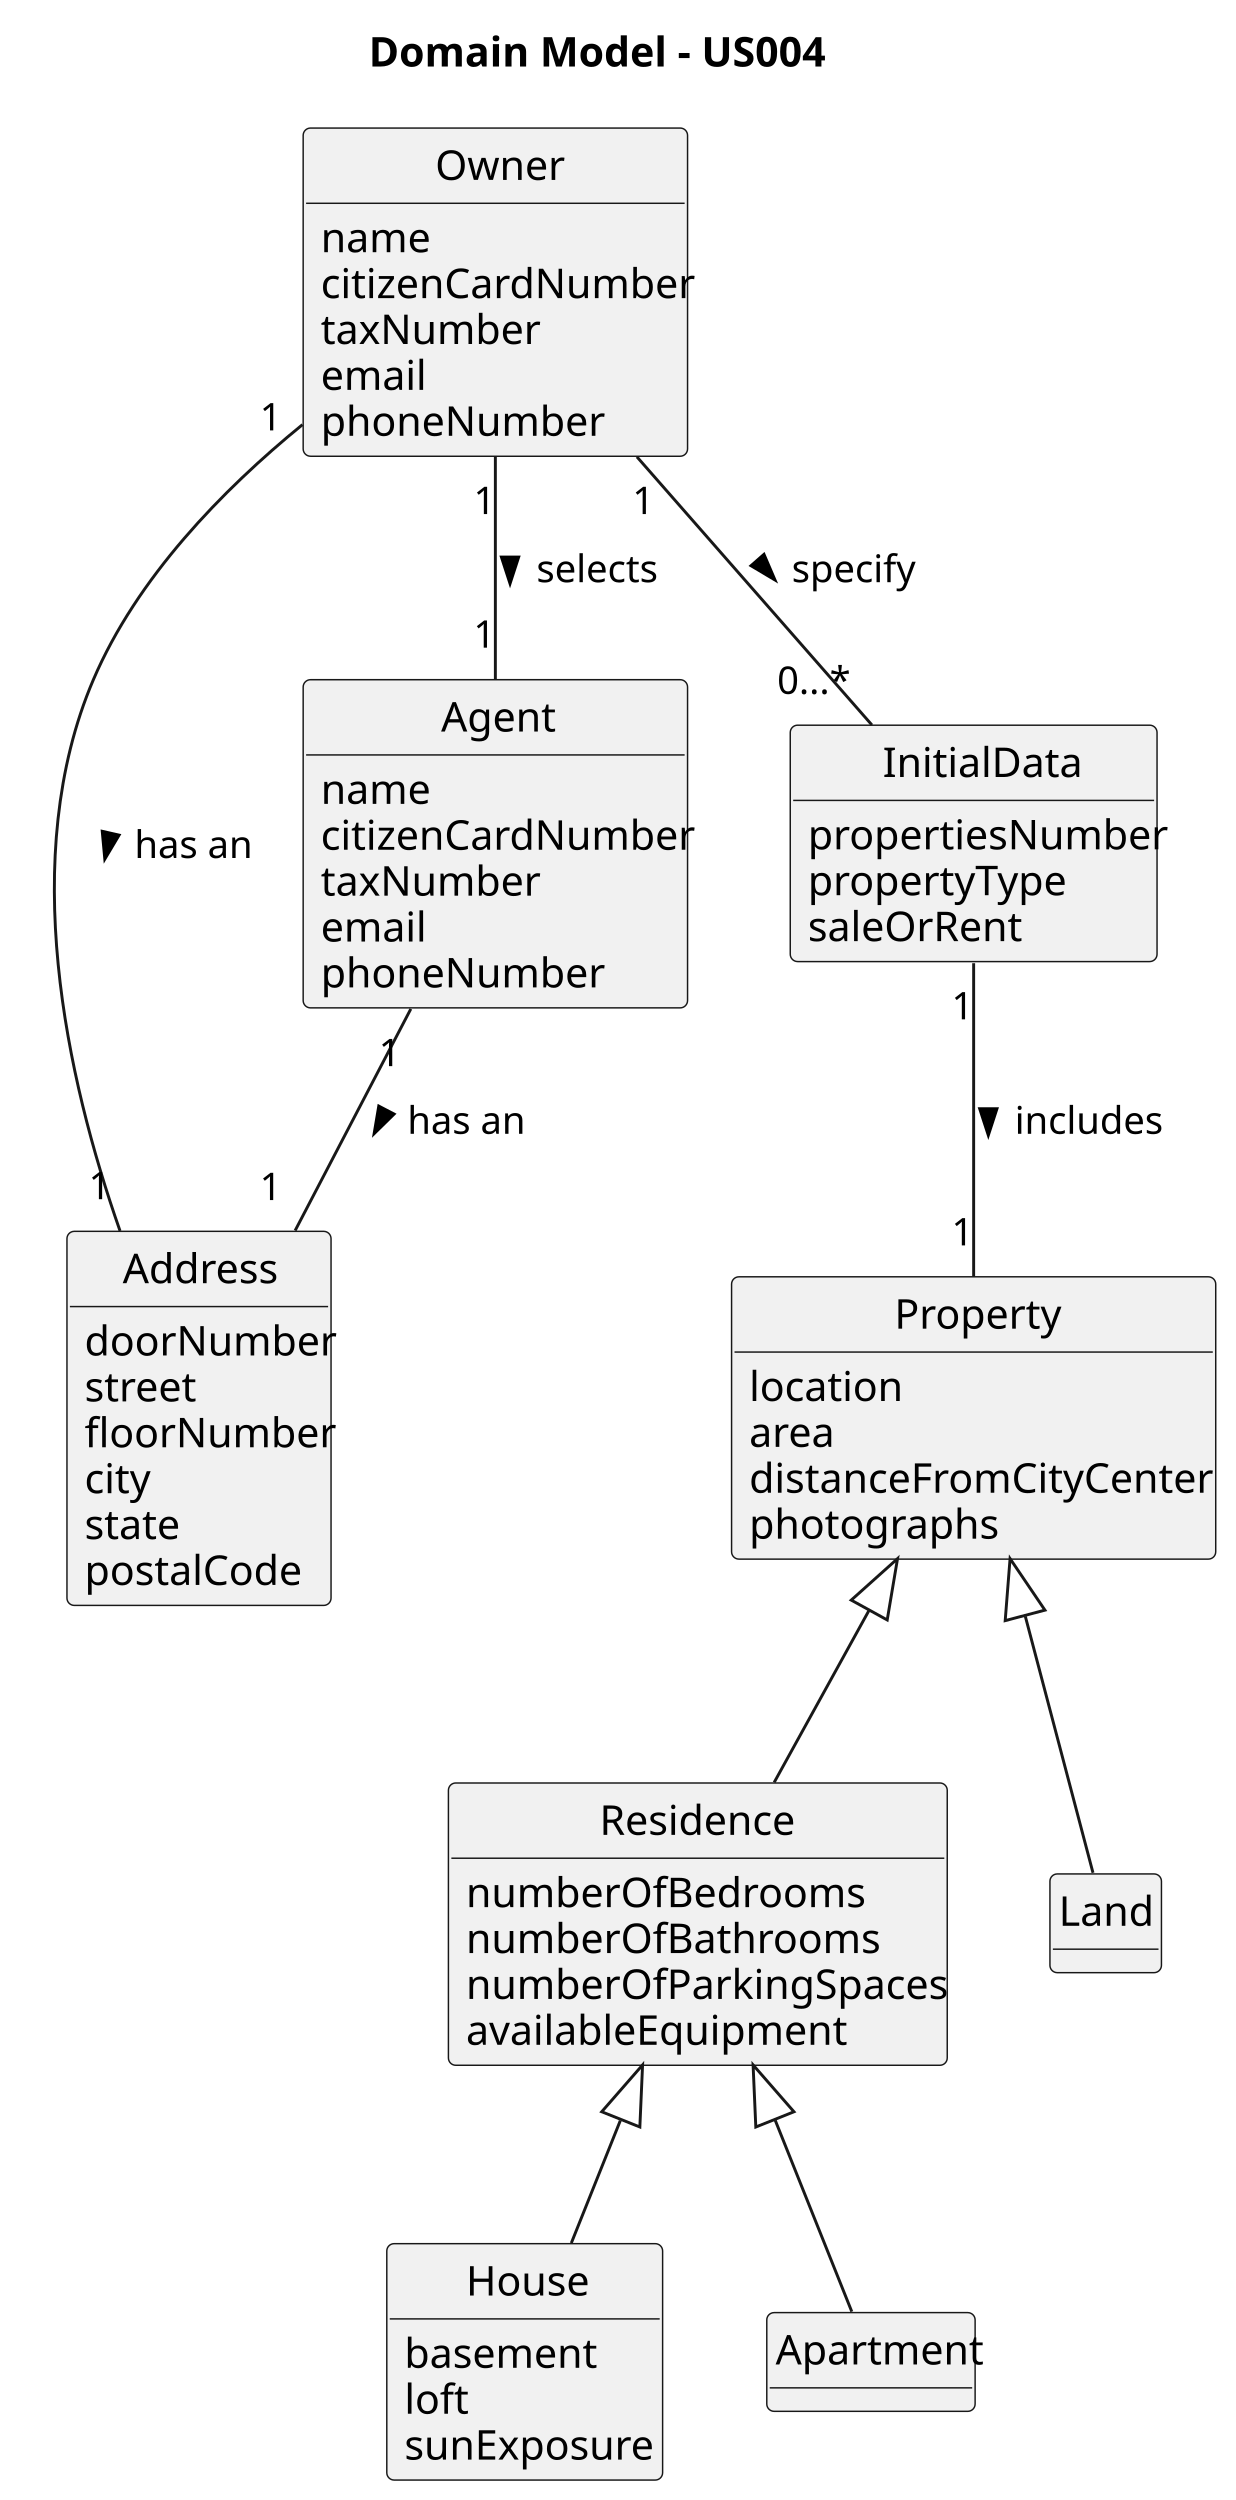
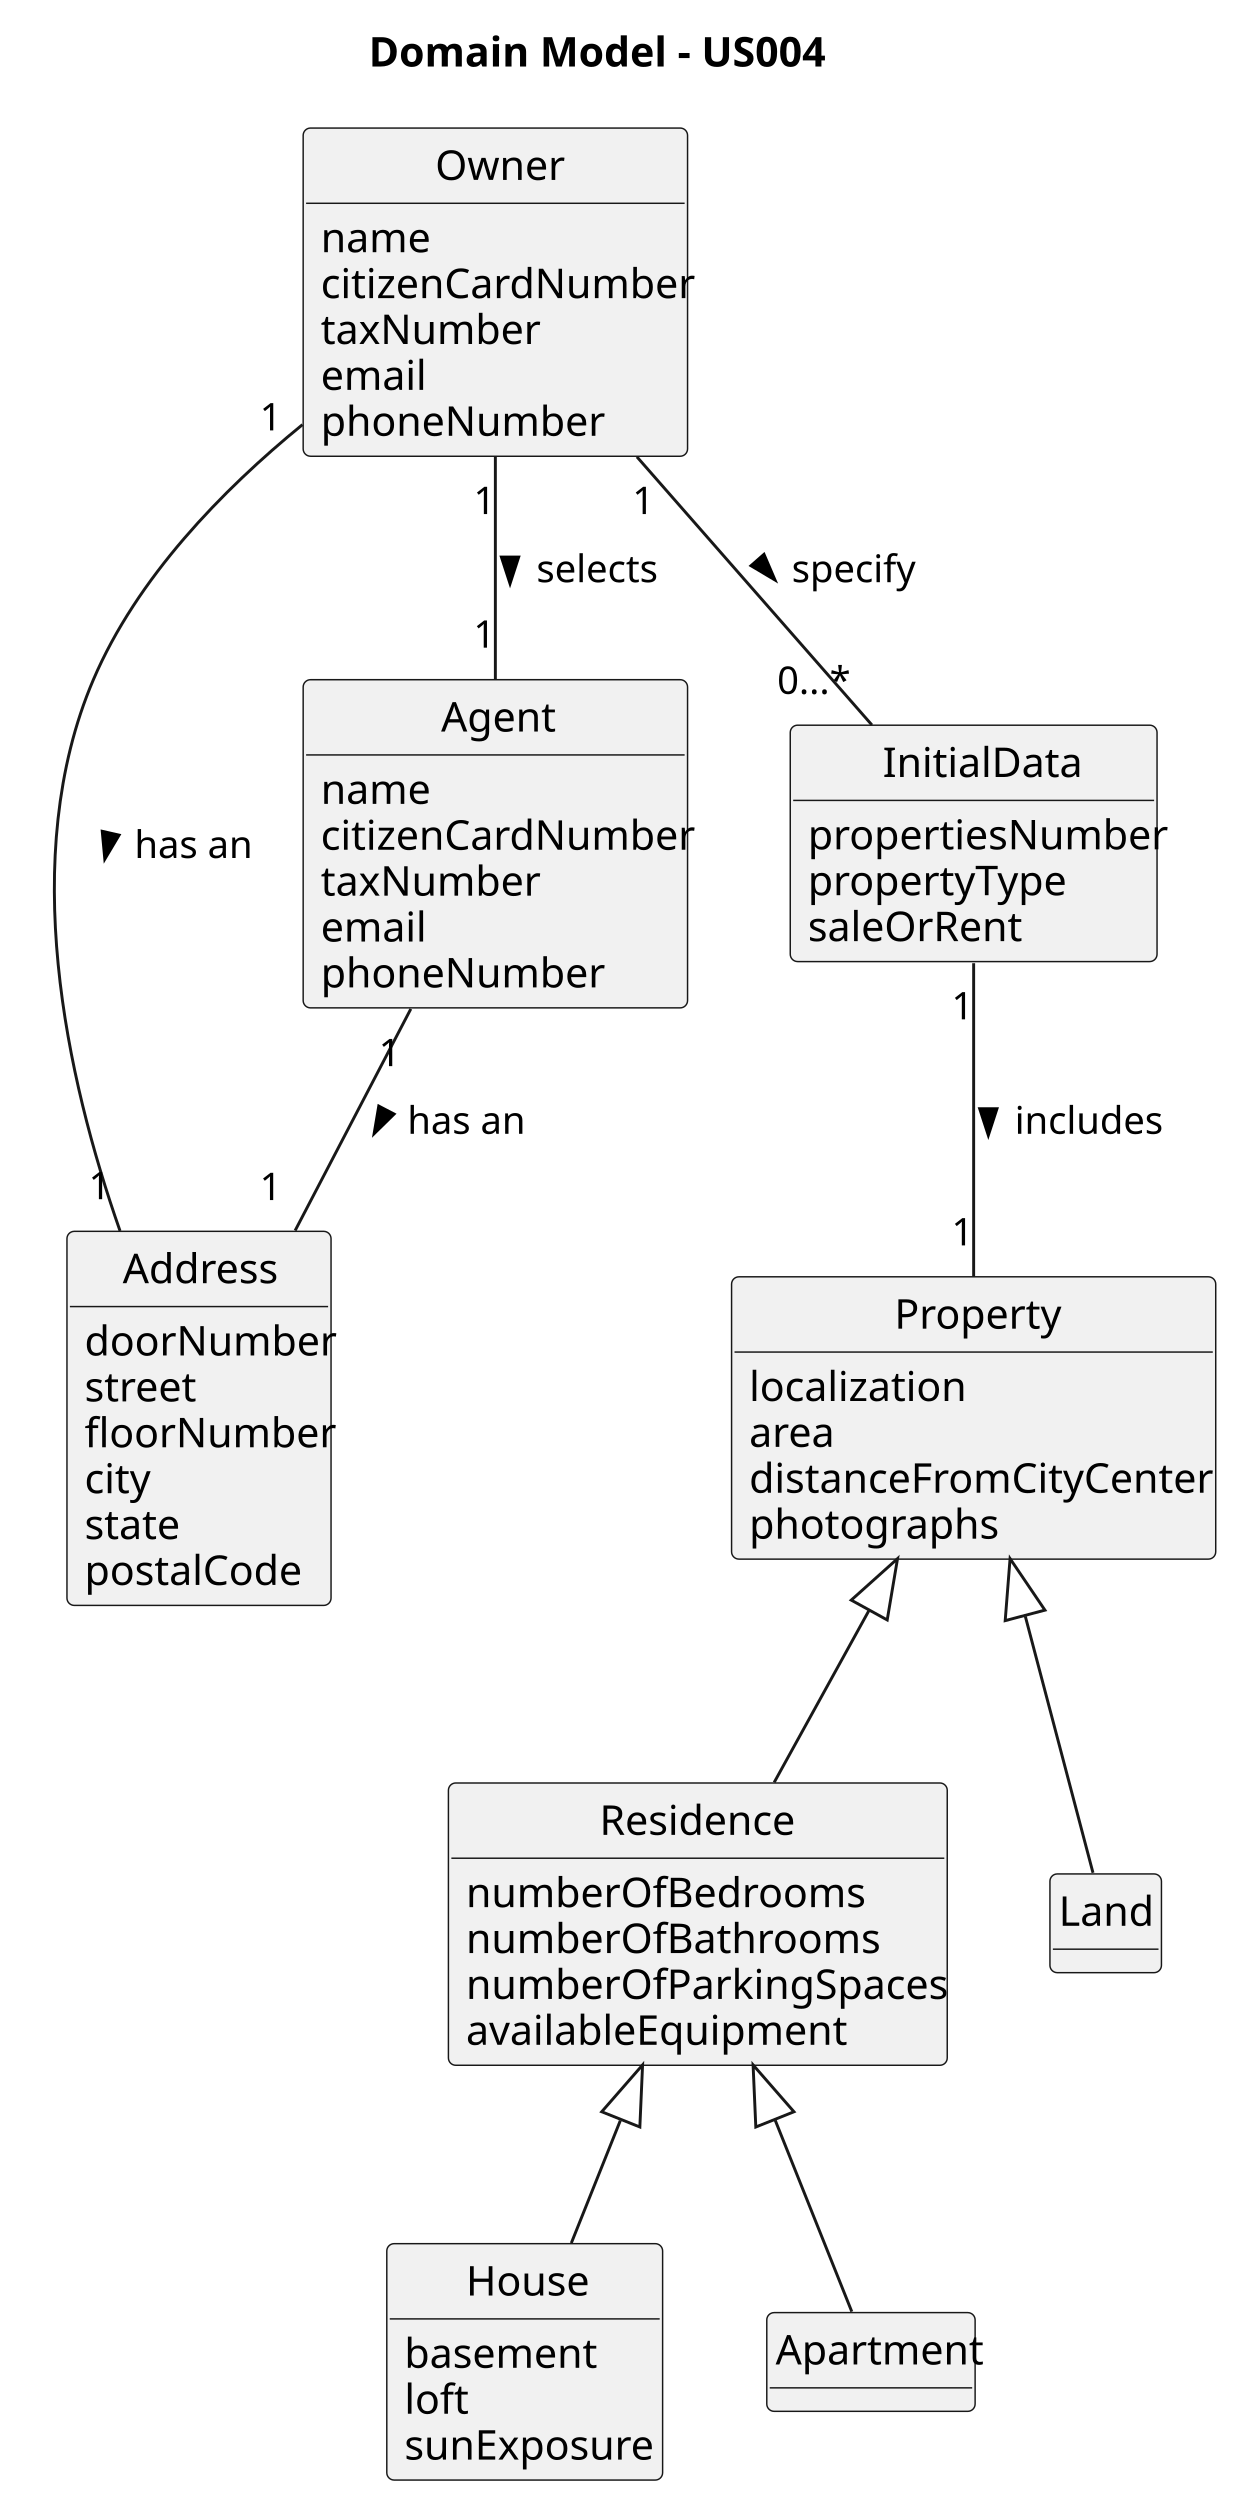
<svg xmlns="http://www.w3.org/2000/svg" contentStyleType="text/css" height="852px" preserveAspectRatio="none" style="width:421px;height:852px;background:#FFFFFF;" version="1.1" viewBox="0 0 421 852" width="421px" zoomAndPan="magnify">
  <defs />
  <g>
    <text fill="#000000" font-family="sans-serif" font-size="14" font-weight="bold" lengthAdjust="spacing" textLength="156" x="125.66" y="22.674">Domain Model - US004</text>
    <g id="elem_Owner">
      <rect codeLine="14" fill="#F1F1F1" height="111.844" id="Owner" rx="2.5" ry="2.5" style="stroke:#181818;stroke-width:0.5;" width="131" x="103.32" y="43.641" />
      <text fill="#000000" font-family="sans-serif" font-size="14" lengthAdjust="spacing" textLength="41" x="148.32" y="61.315">Owner</text>
      <line style="stroke:#181818;stroke-width:0.5;" x1="104.32" x2="233.32" y1="69.281" y2="69.281" />
      <text fill="#000000" font-family="sans-serif" font-size="14" lengthAdjust="spacing" textLength="35" x="109.32" y="85.955">name</text>
      <text fill="#000000" font-family="sans-serif" font-size="14" lengthAdjust="spacing" textLength="119" x="109.32" y="101.596">citizenCardNumber</text>
      <text fill="#000000" font-family="sans-serif" font-size="14" lengthAdjust="spacing" textLength="67" x="109.32" y="117.236">taxNumber</text>
      <text fill="#000000" font-family="sans-serif" font-size="14" lengthAdjust="spacing" textLength="33" x="109.32" y="132.877">email</text>
      <text fill="#000000" font-family="sans-serif" font-size="14" lengthAdjust="spacing" textLength="89" x="109.32" y="148.518">phoneNumber</text>
    </g>
    <g id="elem_Address">
      <rect codeLine="22" fill="#F1F1F1" height="127.484" id="Address" rx="2.5" ry="2.5" style="stroke:#181818;stroke-width:0.5;" width="90" x="22.82" y="419.641" />
      <text fill="#000000" font-family="sans-serif" font-size="14" lengthAdjust="spacing" textLength="52" x="41.82" y="437.315">Address</text>
      <line style="stroke:#181818;stroke-width:0.5;" x1="23.82" x2="111.82" y1="445.281" y2="445.281" />
      <text fill="#000000" font-family="sans-serif" font-size="14" lengthAdjust="spacing" textLength="78" x="28.82" y="461.955">doorNumber</text>
      <text fill="#000000" font-family="sans-serif" font-size="14" lengthAdjust="spacing" textLength="36" x="28.82" y="477.596">street</text>
      <text fill="#000000" font-family="sans-serif" font-size="14" lengthAdjust="spacing" textLength="77" x="28.82" y="493.236">floorNumber</text>
      <text fill="#000000" font-family="sans-serif" font-size="14" lengthAdjust="spacing" textLength="21" x="28.82" y="508.877">city</text>
      <text fill="#000000" font-family="sans-serif" font-size="14" lengthAdjust="spacing" textLength="31" x="28.82" y="524.518">state</text>
      <text fill="#000000" font-family="sans-serif" font-size="14" lengthAdjust="spacing" textLength="72" x="28.82" y="540.158">postalCode</text>
    </g>
    <g id="elem_Agent">
      <rect codeLine="31" fill="#F1F1F1" height="111.844" id="Agent" rx="2.5" ry="2.5" style="stroke:#181818;stroke-width:0.5;" width="131" x="103.32" y="231.641" />
      <text fill="#000000" font-family="sans-serif" font-size="14" lengthAdjust="spacing" textLength="37" x="150.32" y="249.315">Agent</text>
      <line style="stroke:#181818;stroke-width:0.5;" x1="104.32" x2="233.32" y1="257.281" y2="257.281" />
      <text fill="#000000" font-family="sans-serif" font-size="14" lengthAdjust="spacing" textLength="35" x="109.32" y="273.955">name</text>
      <text fill="#000000" font-family="sans-serif" font-size="14" lengthAdjust="spacing" textLength="119" x="109.32" y="289.596">citizenCardNumber</text>
      <text fill="#000000" font-family="sans-serif" font-size="14" lengthAdjust="spacing" textLength="67" x="109.32" y="305.236">taxNumber</text>
      <text fill="#000000" font-family="sans-serif" font-size="14" lengthAdjust="spacing" textLength="33" x="109.32" y="320.877">email</text>
      <text fill="#000000" font-family="sans-serif" font-size="14" lengthAdjust="spacing" textLength="89" x="109.32" y="336.518">phoneNumber</text>
    </g>
    <g id="elem_InitialData">
      <rect codeLine="39" fill="#F1F1F1" height="80.562" id="InitialData" rx="2.5" ry="2.5" style="stroke:#181818;stroke-width:0.5;" width="125" x="269.32" y="247.141" />
      <text fill="#000000" font-family="sans-serif" font-size="14" lengthAdjust="spacing" textLength="62" x="300.82" y="264.815">InitialData</text>
      <line style="stroke:#181818;stroke-width:0.5;" x1="270.32" x2="393.32" y1="272.781" y2="272.781" />
      <text fill="#000000" font-family="sans-serif" font-size="14" lengthAdjust="spacing" textLength="113" x="275.32" y="289.455">propertiesNumber</text>
      <text fill="#000000" font-family="sans-serif" font-size="14" lengthAdjust="spacing" textLength="85" x="275.32" y="305.096">propertyType</text>
      <text fill="#000000" font-family="sans-serif" font-size="14" lengthAdjust="spacing" textLength="72" x="275.32" y="320.736">saleOrRent</text>
    </g>
    <g id="elem_Property">
      <rect codeLine="45" fill="#F1F1F1" height="96.203" id="Property" rx="2.5" ry="2.5" style="stroke:#181818;stroke-width:0.5;" width="165" x="249.32" y="435.141" />
      <text fill="#000000" font-family="sans-serif" font-size="14" lengthAdjust="spacing" textLength="54" x="304.82" y="452.815">Property</text>
      <line style="stroke:#181818;stroke-width:0.5;" x1="250.32" x2="413.32" y1="460.781" y2="460.781" />
-       <text fill="#000000" font-family="sans-serif" font-size="14" lengthAdjust="spacing" textLength="49" x="255.32" y="477.455">location</text>
+       <text fill="#000000" font-family="sans-serif" font-size="14" lengthAdjust="spacing" textLength="49" x="255.32" y="477.455">localization</text>
      <text fill="#000000" font-family="sans-serif" font-size="14" lengthAdjust="spacing" textLength="29" x="255.32" y="493.096">area</text>
      <text fill="#000000" font-family="sans-serif" font-size="14" lengthAdjust="spacing" textLength="153" x="255.32" y="508.736">distanceFromCityCenter</text>
      <text fill="#000000" font-family="sans-serif" font-size="14" lengthAdjust="spacing" textLength="80" x="255.32" y="524.377">photographs</text>
    </g>
    <g id="elem_Residence">
      <rect codeLine="52" fill="#F1F1F1" height="96.203" id="Residence" rx="2.5" ry="2.5" style="stroke:#181818;stroke-width:0.5;" width="170" x="152.82" y="607.641" />
      <text fill="#000000" font-family="sans-serif" font-size="14" lengthAdjust="spacing" textLength="67" x="204.32" y="625.314">Residence</text>
      <line style="stroke:#181818;stroke-width:0.5;" x1="153.82" x2="321.82" y1="633.281" y2="633.281" />
      <text fill="#000000" font-family="sans-serif" font-size="14" lengthAdjust="spacing" textLength="127" x="158.82" y="649.955">numberOfBedrooms</text>
      <text fill="#000000" font-family="sans-serif" font-size="14" lengthAdjust="spacing" textLength="131" x="158.82" y="665.596">numberOfBathrooms</text>
      <text fill="#000000" font-family="sans-serif" font-size="14" lengthAdjust="spacing" textLength="158" x="158.82" y="681.236">numberOfParkingSpaces</text>
      <text fill="#000000" font-family="sans-serif" font-size="14" lengthAdjust="spacing" textLength="123" x="158.82" y="696.877">availableEquipment</text>
    </g>
    <g id="elem_House">
      <rect codeLine="59" fill="#F1F1F1" height="80.562" id="House" rx="2.5" ry="2.5" style="stroke:#181818;stroke-width:0.5;" width="94" x="131.82" y="764.641" />
      <text fill="#000000" font-family="sans-serif" font-size="14" lengthAdjust="spacing" textLength="40" x="158.82" y="782.314">House</text>
      <line style="stroke:#181818;stroke-width:0.5;" x1="132.82" x2="224.82" y1="790.281" y2="790.281" />
      <text fill="#000000" font-family="sans-serif" font-size="14" lengthAdjust="spacing" textLength="62" x="137.82" y="806.955">basement</text>
      <text fill="#000000" font-family="sans-serif" font-size="14" lengthAdjust="spacing" textLength="19" x="137.82" y="822.596">loft</text>
      <text fill="#000000" font-family="sans-serif" font-size="14" lengthAdjust="spacing" textLength="82" x="137.82" y="838.236">sunExposure</text>
    </g>
    <g id="elem_Apartment">
      <rect codeLine="65" fill="#F1F1F1" height="33.641" id="Apartment" rx="2.5" ry="2.5" style="stroke:#181818;stroke-width:0.5;" width="71" x="261.32" y="788.141" />
      <text fill="#000000" font-family="sans-serif" font-size="14" lengthAdjust="spacing" textLength="65" x="264.32" y="805.814">Apartment</text>
      <line style="stroke:#181818;stroke-width:0.5;" x1="262.32" x2="331.32" y1="813.781" y2="813.781" />
    </g>
    <g id="elem_Land">
      <rect codeLine="67" fill="#F1F1F1" height="33.641" id="Land" rx="2.5" ry="2.5" style="stroke:#181818;stroke-width:0.5;" width="38" x="357.82" y="638.641" />
      <text fill="#000000" font-family="sans-serif" font-size="14" lengthAdjust="spacing" textLength="32" x="360.82" y="656.314">Land</text>
      <line style="stroke:#181818;stroke-width:0.5;" x1="358.82" x2="394.82" y1="664.281" y2="664.281" />
    </g>
    <g id="link_Agent_Address">
      <path codeLine="71" d="M140.01,343.831 C127.71,367.401 113.29,395.031 100.58,419.381 " fill="none" id="Agent-Address" style="stroke:#181818;stroke-width:1.0;" />
      <polygon fill="#000000" points="127.507,386.335,134.297,379.676,129.086,376.957,127.507,386.335" style="stroke:#000000;stroke-width:1.0;" />
      <text fill="#000000" font-family="sans-serif" font-size="13" lengthAdjust="spacing" textLength="39" x="138.82" y="386.409">has an</text>
      <text fill="#000000" font-family="sans-serif" font-size="13" lengthAdjust="spacing" textLength="7" x="129.072" y="363.342">1</text>
      <text fill="#000000" font-family="sans-serif" font-size="13" lengthAdjust="spacing" textLength="7" x="88.501" y="408.97">1</text>
    </g>
    <g id="link_Owner_InitialData">
      <path codeLine="73" d="M217.06,155.691 C242.78,185.041 273.84,220.481 297.16,247.091 " fill="none" id="Owner-InitialData" style="stroke:#181818;stroke-width:1.0;" />
      <polygon fill="#000000" points="264.115,197.663,260.364,188.923,255.944,192.797,264.115,197.663" style="stroke:#000000;stroke-width:1.0;" />
      <text fill="#000000" font-family="sans-serif" font-size="13" lengthAdjust="spacing" textLength="41" x="269.82" y="198.409">specify</text>
      <text fill="#000000" font-family="sans-serif" font-size="13" lengthAdjust="spacing" textLength="7" x="215.513" y="175.185">1</text>
      <text fill="#000000" font-family="sans-serif" font-size="13" lengthAdjust="spacing" textLength="24" x="264.849" y="236.475">0...*</text>
    </g>
    <g id="link_Owner_Agent">
      <path codeLine="74" d="M168.82,155.691 C168.82,179.581 168.82,207.501 168.82,231.411 " fill="none" id="Owner-Agent" style="stroke:#181818;stroke-width:1.0;" />
      <polygon fill="#000000" points="173.82,198.902,176.759,189.857,170.881,189.857,173.82,198.902" style="stroke:#000000;stroke-width:1.0;" />
      <text fill="#000000" font-family="sans-serif" font-size="13" lengthAdjust="spacing" textLength="42" x="182.82" y="198.409">selects</text>
      <text fill="#000000" font-family="sans-serif" font-size="13" lengthAdjust="spacing" textLength="7" x="161.393" y="175.185">1</text>
      <text fill="#000000" font-family="sans-serif" font-size="13" lengthAdjust="spacing" textLength="7" x="161.35" y="220.728">1</text>
    </g>
    <g id="link_Owner_Address">
      <path codeLine="75" d="M103.09,144.711 C75.6,167.131 46.63,196.991 31.82,231.641 C6,292.041 22.62,367.321 40.91,419.511 " fill="none" id="Owner-Address" style="stroke:#181818;stroke-width:1.0;" />
      <polygon fill="#000000" points="35.717,292.779,40.579,284.606,34.846,283.308,35.717,292.779" style="stroke:#000000;stroke-width:1.0;" />
      <text fill="#000000" font-family="sans-serif" font-size="13" lengthAdjust="spacing" textLength="39" x="45.82" y="292.409">has an</text>
      <text fill="#000000" font-family="sans-serif" font-size="13" lengthAdjust="spacing" textLength="7" x="88.518" y="146.68">1</text>
      <text fill="#000000" font-family="sans-serif" font-size="13" lengthAdjust="spacing" textLength="7" x="30.204" y="408.673">1</text>
    </g>
    <g id="link_InitialData_Property">
      <path codeLine="77" d="M331.82,328.261 C331.82,359.221 331.82,402.341 331.82,435.061 " fill="none" id="InitialData-Property" style="stroke:#181818;stroke-width:1.0;" />
      <polygon fill="#000000" points="336.82,386.902,339.759,377.857,333.881,377.857,336.82,386.902" style="stroke:#000000;stroke-width:1.0;" />
      <text fill="#000000" font-family="sans-serif" font-size="13" lengthAdjust="spacing" textLength="48" x="345.82" y="386.409">includes</text>
      <text fill="#000000" font-family="sans-serif" font-size="13" lengthAdjust="spacing" textLength="7" x="324.284" y="347.395">1</text>
      <text fill="#000000" font-family="sans-serif" font-size="13" lengthAdjust="spacing" textLength="7" x="324.284" y="424.42">1</text>
    </g>
    <g id="link_Property_Residence">
      <path codeLine="79" d="M296.13,548.881 C285.39,568.351 273.82,589.351 263.83,607.461 " fill="none" id="Property-backto-Residence" style="stroke:#181818;stroke-width:1.0;" />
      <polygon fill="none" points="290.1,545.321,305.88,531.181,302.36,552.081,290.1,545.321" style="stroke:#181818;stroke-width:1.0;" />
    </g>
    <g id="link_Property_Land">
      <path codeLine="80" d="M349.43,550.861 C357.82,582.671 367.18,618.101 372.49,638.251 " fill="none" id="Property-backto-Land" style="stroke:#181818;stroke-width:1.0;" />
      <polygon fill="none" points="342.57,552.311,344.23,531.181,356.11,548.731,342.57,552.311" style="stroke:#181818;stroke-width:1.0;" />
    </g>
    <g id="link_Residence_House">
      <path codeLine="82" d="M211.4,722.701 C205.7,736.941 199.85,751.571 194.7,764.441 " fill="none" id="Residence-backto-House" style="stroke:#181818;stroke-width:1.0;" />
      <polygon fill="none" points="205.06,719.691,218.99,703.721,218.06,724.881,205.06,719.691" style="stroke:#181818;stroke-width:1.0;" />
    </g>
    <g id="link_Residence_Apartment">
      <path codeLine="83" d="M264.2,722.601 C273.84,746.701 283.93,771.921 290.29,787.811 " fill="none" id="Residence-backto-Apartment" style="stroke:#181818;stroke-width:1.0;" />
      <polygon fill="none" points="257.58,724.881,256.65,703.721,270.58,719.691,257.58,724.881" style="stroke:#181818;stroke-width:1.0;" />
    </g>
  </g>
</svg>
